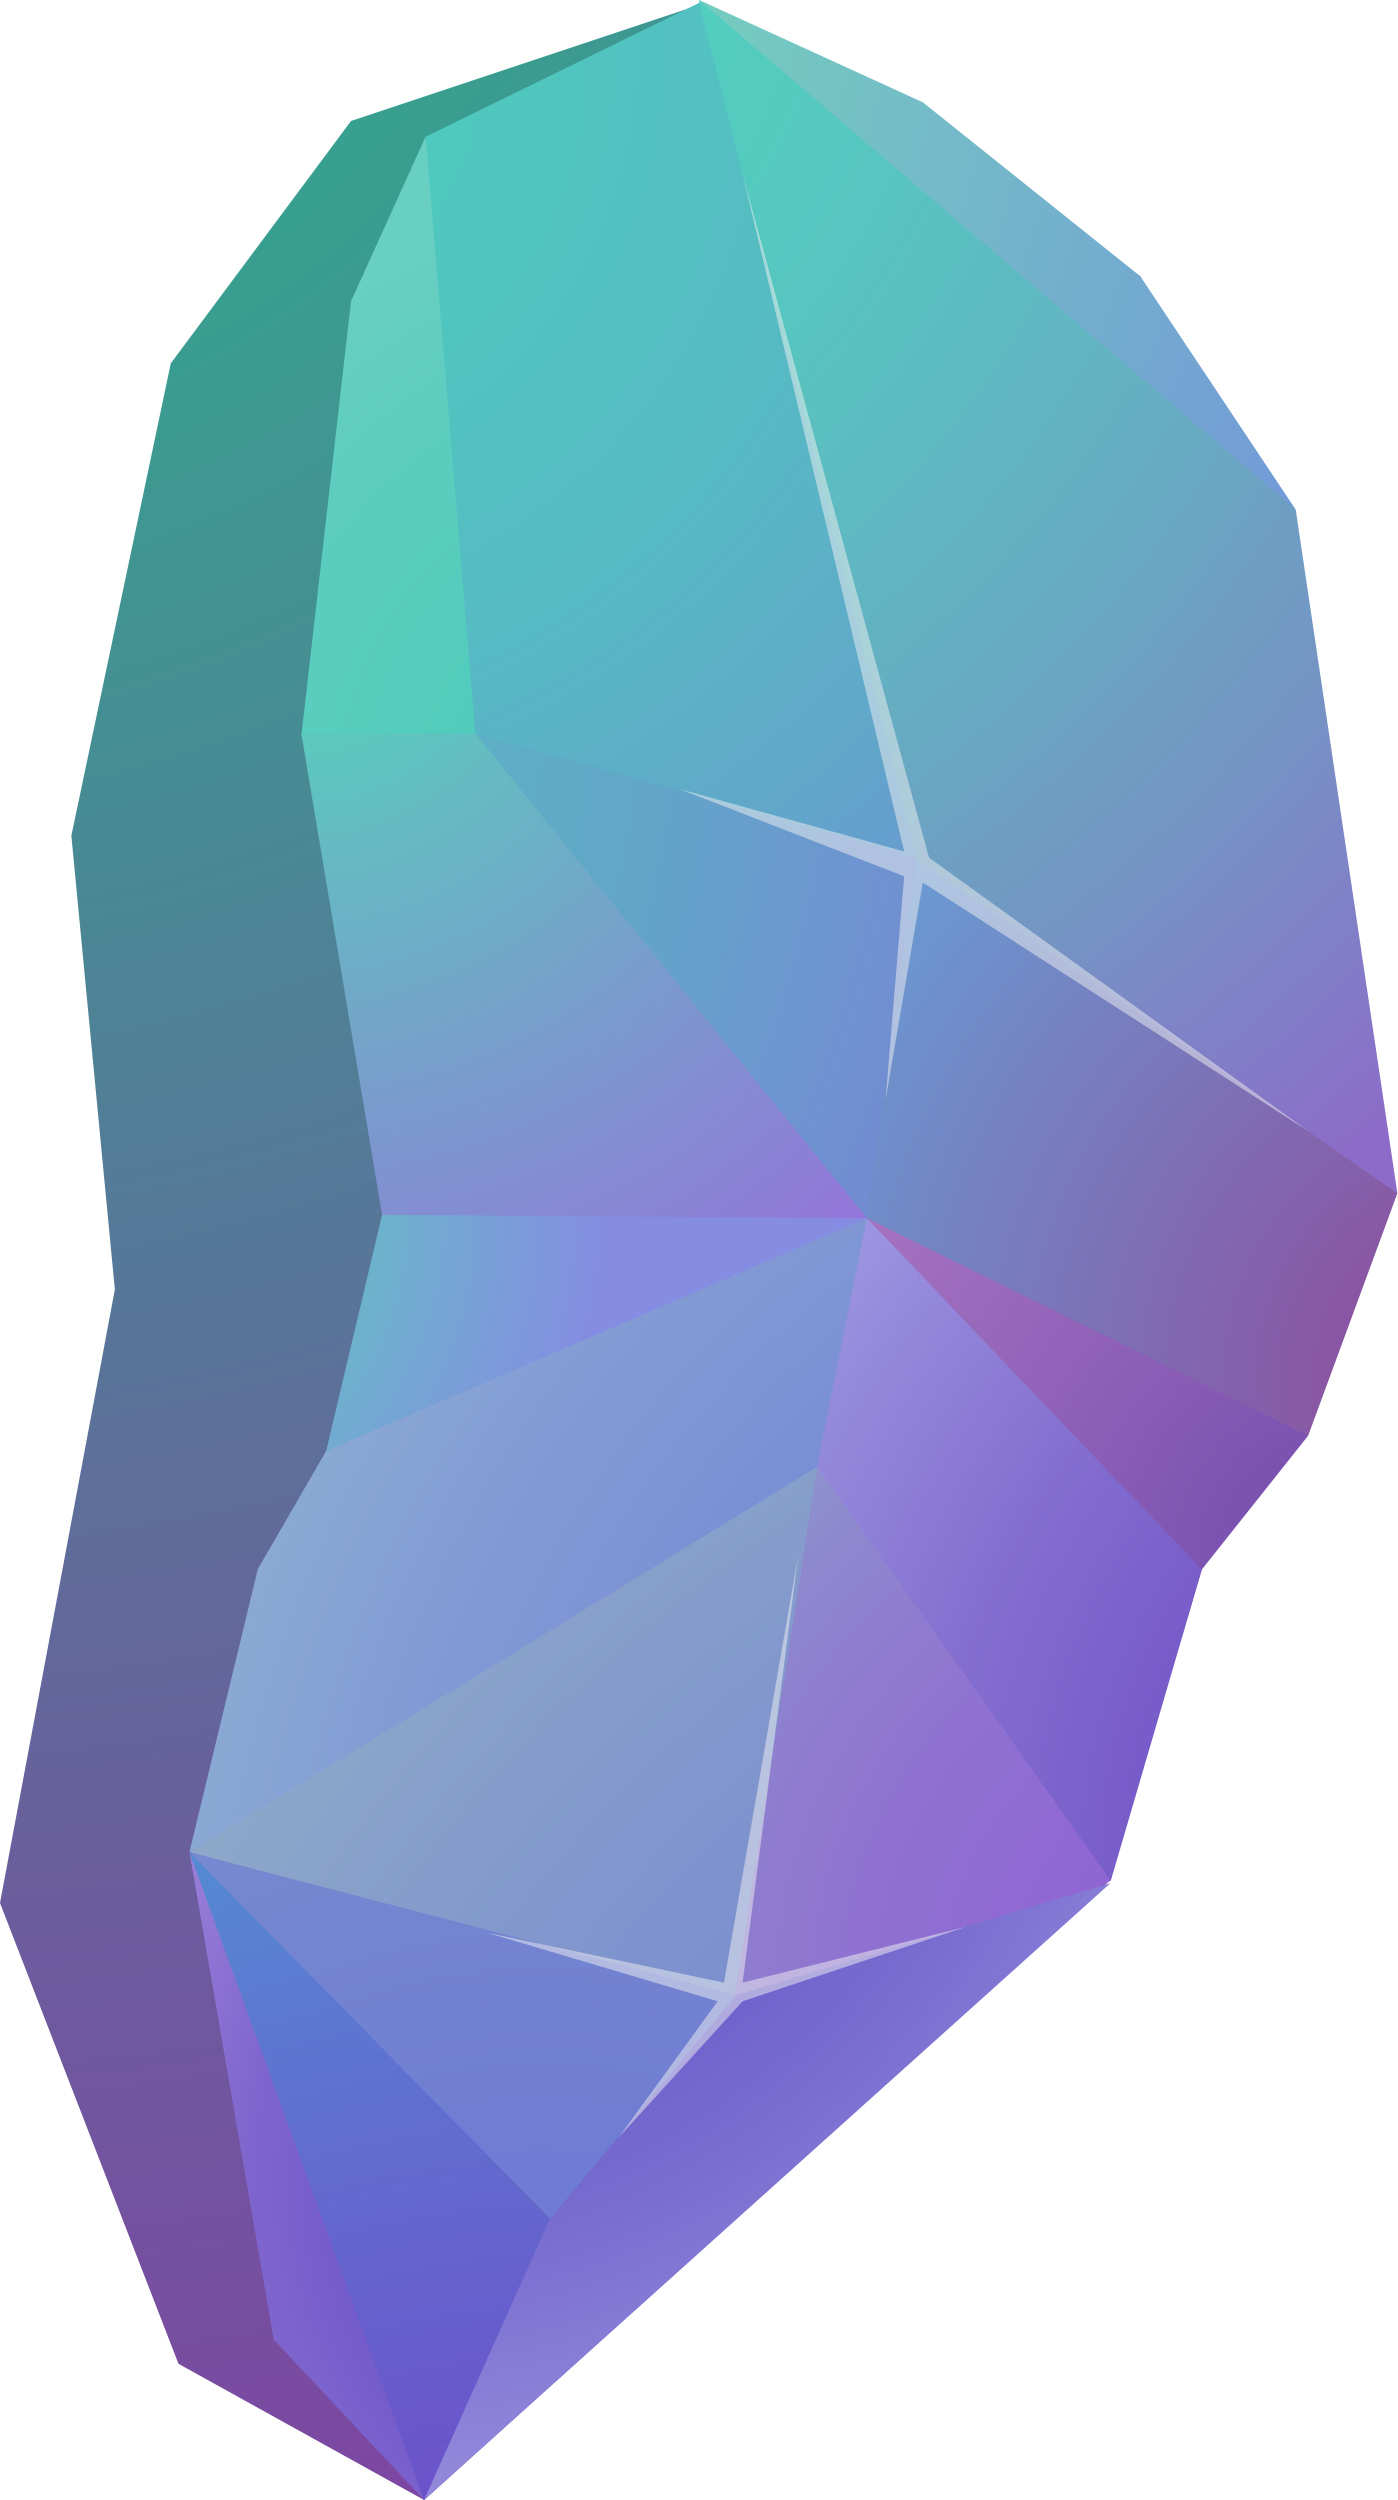
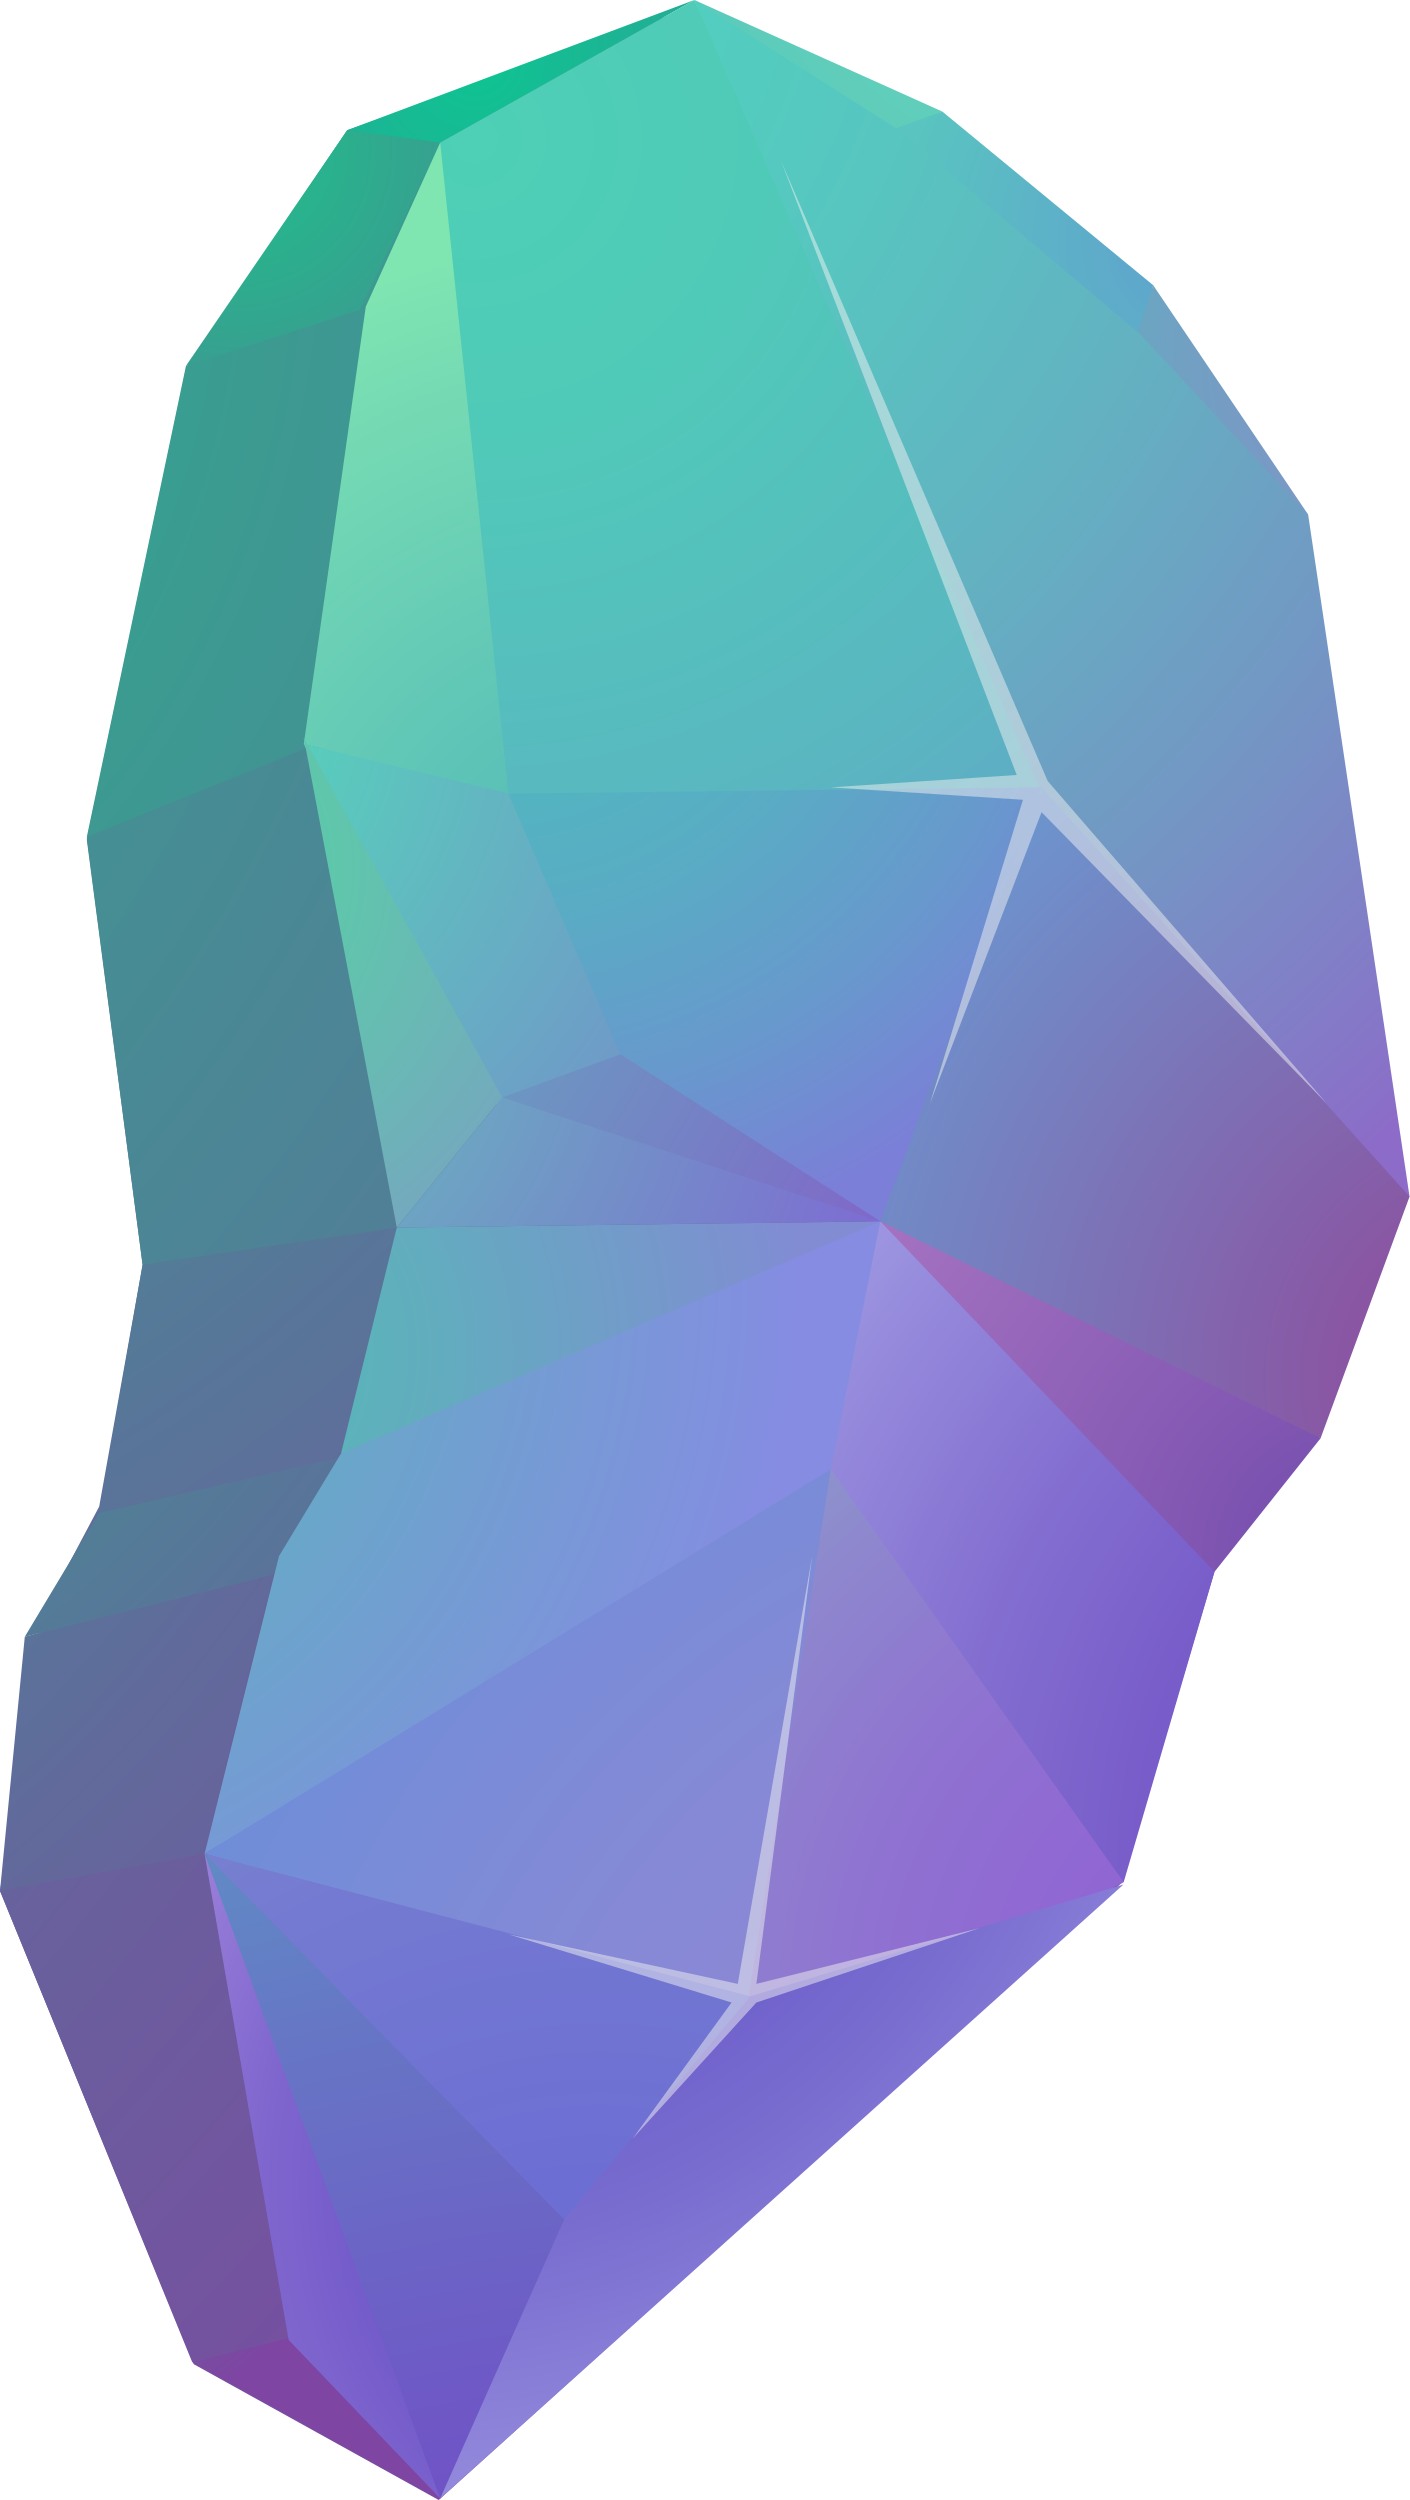
- <svg xmlns="http://www.w3.org/2000/svg" xmlns:xlink="http://www.w3.org/1999/xlink" id="scroll" viewBox="0 0 224.837 402.245">
+ <svg xmlns="http://www.w3.org/2000/svg" xmlns:xlink="http://www.w3.org/1999/xlink" id="scroll" viewBox="0 0 227.357 403.245">
  <defs>
-     <radialGradient id="radial-gradient" cx="-44.035" cy="-38.096" r="472.409" gradientTransform="translate(16.5389 -12.241) rotate(4.1431)" gradientUnits="userSpaceOnUse">
+     <radialGradient id="radial-gradient" cx="-43.623" cy="-37.286" r="473.535" gradientTransform="translate(16.6177 -12.4205) rotate(4.1431)" gradientUnits="userSpaceOnUse">
      <stop offset="0" stop-color="#1fbf8a" />
      <stop offset="0.239" stop-color="#389f90" />
      <stop offset="0.756" stop-color="#6a5e9d" />
      <stop offset="1" stop-color="#7e45a2" />
    </radialGradient>
-     <radialGradient id="radial-gradient-2" cx="110.589" cy="129.348" r="100.144" gradientUnits="userSpaceOnUse">
-       <stop offset="0" stop-color="#4dcbbb" />
-       <stop offset="0.377" stop-color="#51ccbc" />
-       <stop offset="0.758" stop-color="#5dcdbf" />
-       <stop offset="1" stop-color="#69cfc2" />
-     </radialGradient>
-     <radialGradient id="radial-gradient-3" cx="-2.2" cy="3.411" r="397.177" gradientTransform="translate(16.2489 -11.5352) rotate(3.7987)" gradientUnits="userSpaceOnUse">
-       <stop offset="0" stop-color="#76f8a9" />
-       <stop offset="1" stop-color="#704aff" />
-     </radialGradient>
-     <radialGradient id="radial-gradient-4" cx="36.423" cy="100.145" r="208.664" gradientTransform="translate(16.5389 -12.241) rotate(4.1431)" gradientUnits="userSpaceOnUse">
+     <radialGradient id="radial-gradient-2" cx="-20.604" cy="308.802" r="95.091" gradientTransform="matrix(1, 0, 0, 1, 0, 0)" xlink:href="#radial-gradient" />
+     <radialGradient id="radial-gradient-3" cx="-253.22" cy="94.648" r="491.789" gradientUnits="userSpaceOnUse">
+       <stop offset="0" stop-color="#1fbf8a" />
+       <stop offset="0.274" stop-color="#409592" />
+       <stop offset="0.598" stop-color="#616a9b" />
+       <stop offset="0.851" stop-color="#764fa0" />
+       <stop offset="1" stop-color="#7e45a2" />
+     </radialGradient>
+     <radialGradient id="radial-gradient-4" cx="-137.967" cy="132.099" r="361.063" xlink:href="#radial-gradient-3" />
+     <radialGradient id="radial-gradient-5" cx="-92.026" cy="133.616" r="341.233" xlink:href="#radial-gradient-3" />
+     <radialGradient id="radial-gradient-6" cx="-96.531" cy="43.118" r="432.099" xlink:href="#radial-gradient-3" />
+     <radialGradient id="radial-gradient-7" cx="-183.858" cy="16.137" r="585.738" gradientUnits="userSpaceOnUse">
+       <stop offset="0" stop-color="#1fbf8a" />
+       <stop offset="1" stop-color="#7e45a2" />
+     </radialGradient>
+     <radialGradient id="radial-gradient-8" cx="-99.198" cy="37.154" r="477.46" xlink:href="#radial-gradient-7" />
+     <radialGradient id="radial-gradient-9" cx="37.681" cy="24.099" r="136.338" xlink:href="#radial-gradient-7" />
+     <radialGradient id="radial-gradient-10" cx="76.725" cy="9.673" r="187.358" gradientUnits="userSpaceOnUse">
+       <stop offset="0" stop-color="#0ec492" />
+       <stop offset="1" stop-color="#7e45a2" />
+     </radialGradient>
+     <radialGradient id="radial-gradient-11" cx="99.159" cy="147.923" r="111.199" gradientUnits="userSpaceOnUse">
+       <stop offset="0" stop-color="#55bab8" />
+       <stop offset="0.306" stop-color="#5dc3b7" />
+       <stop offset="0.797" stop-color="#75dab3" />
+       <stop offset="1" stop-color="#80e6b1" />
+     </radialGradient>
+     <radialGradient id="radial-gradient-12" cx="164.829" cy="-12.134" r="88.222" gradientUnits="userSpaceOnUse">
+       <stop offset="0" stop-color="#65d4b6" />
+       <stop offset="1" stop-color="#57c4c0" />
+     </radialGradient>
+     <radialGradient id="radial-gradient-13" cx="193.449" cy="38.758" r="48.63" gradientUnits="userSpaceOnUse">
+       <stop offset="0" stop-color="#609fcf" />
+       <stop offset="1" stop-color="#59c4c0" />
+     </radialGradient>
+     <radialGradient id="radial-gradient-14" cx="236.868" cy="58.243" r="78.61" gradientUnits="userSpaceOnUse">
+       <stop offset="0" stop-color="#9282c7" />
+       <stop offset="1" stop-color="#59b6c0" />
+     </radialGradient>
+     <radialGradient id="radial-gradient-15" cx="16.824" cy="113.21" r="184.792" gradientUnits="userSpaceOnUse">
+       <stop offset="0" stop-color="#4ee5b6" />
+       <stop offset="1" stop-color="#8a5dd6" />
+     </radialGradient>
+     <radialGradient id="radial-gradient-16" cx="6.956" cy="119.044" r="166.291" gradientUnits="userSpaceOnUse">
      <stop offset="0" stop-color="#4eddb6" />
-       <stop offset="1" stop-color="#b443eb" />
-     </radialGradient>
-     <radialGradient id="radial-gradient-5" cx="47.82" cy="-15.275" r="262.235" gradientUnits="userSpaceOnUse">
+       <stop offset="1" stop-color="#8360ca" />
+     </radialGradient>
+     <radialGradient id="radial-gradient-17" cx="45.614" cy="-15.354" r="265.993" gradientUnits="userSpaceOnUse">
      <stop offset="0" stop-color="#4dd6be" />
      <stop offset="0.192" stop-color="#4fd2be" />
      <stop offset="0.388" stop-color="#57c6c0" />
      <stop offset="0.584" stop-color="#63b1c1" />
      <stop offset="0.781" stop-color="#7495c4" />
      <stop offset="0.977" stop-color="#8971c8" />
      <stop offset="1" stop-color="#8c6cc8" />
    </radialGradient>
-     <radialGradient id="radial-gradient-6" cx="241.666" cy="222.352" r="174.371" gradientUnits="userSpaceOnUse">
+     <radialGradient id="radial-gradient-18" cx="244.187" cy="222.206" r="179.443" gradientUnits="userSpaceOnUse">
      <stop offset="0" stop-color="#924396" />
      <stop offset="1" stop-color="#5abdea" />
    </radialGradient>
-     <radialGradient id="radial-gradient-7" cx="231.038" cy="329.878" r="205.107" gradientUnits="userSpaceOnUse">
-       <stop offset="0" stop-color="#6b78d4" />
-       <stop offset="0.284" stop-color="#6e7cd4" />
-       <stop offset="0.572" stop-color="#7688d4" />
-       <stop offset="0.861" stop-color="#839cd4" />
-       <stop offset="1" stop-color="#8ba9d4" />
-     </radialGradient>
-     <radialGradient id="radial-gradient-8" cx="215.161" cy="250.176" r="127.493" gradientUnits="userSpaceOnUse">
+     <radialGradient id="radial-gradient-19" cx="-7.945" cy="206.209" r="138.281" gradientUnits="userSpaceOnUse">
+       <stop offset="0" stop-color="#4ec1b1" />
+       <stop offset="0.995" stop-color="#858ce2" />
+     </radialGradient>
+     <radialGradient id="radial-gradient-20" cx="217.681" cy="251.176" r="127.493" gradientUnits="userSpaceOnUse">
      <stop offset="0" stop-color="#714aac" />
      <stop offset="0.293" stop-color="#885cb5" />
      <stop offset="0.744" stop-color="#a673c1" />
      <stop offset="1" stop-color="#b17cc6" />
    </radialGradient>
-     <radialGradient id="radial-gradient-9" cx="264.906" cy="293.607" r="156.605" gradientTransform="translate(16.5389 -12.241) rotate(4.1431)" gradientUnits="userSpaceOnUse">
+     <radialGradient id="radial-gradient-21" cx="267.426" cy="294.607" r="156.605" gradientTransform="translate(16.6177 -12.4205) rotate(4.1431)" gradientUnits="userSpaceOnUse">
      <stop offset="0" stop-color="#6c49c1" />
      <stop offset="0.229" stop-color="#6f4dc3" />
      <stop offset="0.462" stop-color="#7659c8" />
      <stop offset="0.695" stop-color="#836ed0" />
      <stop offset="0.929" stop-color="#958adc" />
      <stop offset="1" stop-color="#9c94e0" />
    </radialGradient>
-     <radialGradient id="radial-gradient-10" cx="267.946" cy="432.593" r="261.457" gradientTransform="translate(16.5389 -12.241) rotate(4.1431)" gradientUnits="userSpaceOnUse">
-       <stop offset="0" stop-color="#6b78d4" />
-       <stop offset="0.287" stop-color="#6e7cd3" />
-       <stop offset="0.578" stop-color="#7688d0" />
-       <stop offset="0.87" stop-color="#859ccc" />
-       <stop offset="1" stop-color="#8da8c9" />
-     </radialGradient>
-     <radialGradient id="radial-gradient-11" cx="208.168" cy="319.12" r="135.265" gradientTransform="translate(16.5389 -12.241) rotate(4.1431)" gradientUnits="userSpaceOnUse">
+     <radialGradient id="radial-gradient-22" cx="197.901" cy="375" r="184.747" gradientUnits="userSpaceOnUse">
+       <stop offset="0" stop-color="#9685d4" />
+       <stop offset="0.311" stop-color="#9286d4" />
+       <stop offset="0.626" stop-color="#8689d6" />
+       <stop offset="0.942" stop-color="#728dd8" />
+       <stop offset="1" stop-color="#6d8ed9" />
+     </radialGradient>
+     <radialGradient id="radial-gradient-23" cx="210.689" cy="320.12" r="135.265" gradientTransform="translate(16.6177 -12.4205) rotate(4.1431)" gradientUnits="userSpaceOnUse">
      <stop offset="0" stop-color="#9062d4" />
      <stop offset="0.237" stop-color="#9066d3" />
      <stop offset="0.478" stop-color="#8f72d1" />
      <stop offset="0.72" stop-color="#8e87ce" />
      <stop offset="0.962" stop-color="#8da3ca" />
      <stop offset="1" stop-color="#8da8c9" />
    </radialGradient>
-     <radialGradient id="radial-gradient-12" cx="101.145" cy="416.127" r="211.157" xlink:href="#radial-gradient-10" />
-     <radialGradient id="radial-gradient-13" cx="126.204" cy="556.451" r="315.697" gradientTransform="translate(16.5389 -12.241) rotate(4.1431)" gradientUnits="userSpaceOnUse">
+     <radialGradient id="radial-gradient-24" cx="109.888" cy="409.933" r="211.157" gradientTransform="translate(16.6177 -12.4205) rotate(4.1431)" gradientUnits="userSpaceOnUse">
+       <stop offset="0" stop-color="#6b6ad4" />
+       <stop offset="0.252" stop-color="#6d6ed3" />
+       <stop offset="0.508" stop-color="#747ad1" />
+       <stop offset="0.764" stop-color="#7f8ece" />
+       <stop offset="1" stop-color="#8da8c9" />
+     </radialGradient>
+     <radialGradient id="radial-gradient-25" cx="128.725" cy="556.808" r="314.906" gradientTransform="translate(16.6177 -12.4205) rotate(4.1431)" gradientUnits="userSpaceOnUse">
      <stop offset="0" stop-color="#7835c7" />
-       <stop offset="0.18" stop-color="#7639c8" />
-       <stop offset="0.362" stop-color="#7145c9" />
-       <stop offset="0.546" stop-color="#695acc" />
-       <stop offset="0.731" stop-color="#5d76d0" />
-       <stop offset="0.914" stop-color="#4e9ad4" />
-       <stop offset="1" stop-color="#46aed7" />
-     </radialGradient>
-     <radialGradient id="radial-gradient-14" cx="126.296" cy="355.748" r="117.969" gradientTransform="translate(16.5389 -12.241) rotate(4.1431)" gradientUnits="userSpaceOnUse">
+       <stop offset="0.18" stop-color="#7739c7" />
+       <stop offset="0.362" stop-color="#7345c7" />
+       <stop offset="0.546" stop-color="#6e5ac6" />
+       <stop offset="0.731" stop-color="#6676c5" />
+       <stop offset="0.914" stop-color="#5c9ac4" />
+       <stop offset="1" stop-color="#56aec4" />
+     </radialGradient>
+     <radialGradient id="radial-gradient-26" cx="129.259" cy="356.625" r="118.026" gradientTransform="translate(16.6177 -12.4205) rotate(4.1431)" gradientUnits="userSpaceOnUse">
      <stop offset="0" stop-color="#5a43c1" />
      <stop offset="0.215" stop-color="#5e47c2" />
      <stop offset="0.433" stop-color="#6a52c7" />
      <stop offset="0.653" stop-color="#7f66ce" />
      <stop offset="0.872" stop-color="#9b81d9" />
      <stop offset="1" stop-color="#af94e0" />
    </radialGradient>
-     <radialGradient id="radial-gradient-15" cx="61.234" cy="262.192" r="159.591" gradientTransform="translate(16.5389 -12.241) rotate(4.1431)" gradientUnits="userSpaceOnUse">
+     <radialGradient id="radial-gradient-27" cx="64.021" cy="263.291" r="159.219" gradientTransform="translate(16.6177 -12.4205) rotate(4.1431)" gradientUnits="userSpaceOnUse">
      <stop offset="0" stop-color="#5a49c1" />
      <stop offset="0.229" stop-color="#5e4dc3" />
      <stop offset="0.462" stop-color="#6859c8" />
      <stop offset="0.695" stop-color="#7a6ed0" />
      <stop offset="0.929" stop-color="#938adc" />
      <stop offset="1" stop-color="#9c94e0" />
    </radialGradient>
-     <radialGradient id="radial-gradient-16" cx="33.597" cy="9.78" r="192.092" gradientUnits="userSpaceOnUse">
-       <stop offset="0" stop-color="#4dcbbd" />
-       <stop offset="0.259" stop-color="#4fc7be" />
-       <stop offset="0.521" stop-color="#56bbc3" />
-       <stop offset="0.784" stop-color="#61a7ca" />
+     <radialGradient id="radial-gradient-28" cx="76.453" cy="22.432" r="207.977" gradientUnits="userSpaceOnUse">
+       <stop offset="0" stop-color="#4dd0b5" />
+       <stop offset="0.223" stop-color="#50cab8" />
+       <stop offset="0.53" stop-color="#59b8c0" />
+       <stop offset="0.884" stop-color="#679bcd" />
      <stop offset="1" stop-color="#6d90d2" />
    </radialGradient>
-     <radialGradient id="radial-gradient-17" cx="-56.734" cy="122.427" r="230.552" gradientTransform="translate(16.5389 -12.241) rotate(4.1431)" gradientUnits="userSpaceOnUse">
-       <stop offset="0" stop-color="#4dc6bd" />
-       <stop offset="0.236" stop-color="#50c2be" />
-       <stop offset="0.474" stop-color="#58b6c3" />
-       <stop offset="0.715" stop-color="#65a1ca" />
-       <stop offset="0.955" stop-color="#7785d5" />
+     <radialGradient id="radial-gradient-29" cx="79" cy="86.481" r="119.087" gradientUnits="userSpaceOnUse">
+       <stop offset="0" stop-color="#4dbcbd" />
+       <stop offset="0.254" stop-color="#50b8bf" />
+       <stop offset="0.512" stop-color="#59acc4" />
+       <stop offset="0.771" stop-color="#6898cd" />
      <stop offset="1" stop-color="#7b7fd7" />
    </radialGradient>
-     <radialGradient id="radial-gradient-18" cx="12.216" cy="194.396" r="86.571" gradientUnits="userSpaceOnUse">
-       <stop offset="0" stop-color="#4ee3b1" />
-       <stop offset="0.995" stop-color="#858ce2" />
+     <radialGradient id="radial-gradient-30" cx="31.352" cy="218.179" r="99.455" gradientUnits="userSpaceOnUse">
+       <stop offset="0" stop-color="#4ec1b1" />
+       <stop offset="0.995" stop-color="#818cd3" />
+     </radialGradient>
+     <radialGradient id="radial-gradient-31" cx="23.33" cy="139.948" r="122.885" gradientUnits="userSpaceOnUse">
+       <stop offset="0" stop-color="#4edd9d" />
+       <stop offset="1" stop-color="#9183d6" />
+     </radialGradient>
+     <radialGradient id="radial-gradient-32" cx="27" cy="158.515" r="139.67" gradientUnits="userSpaceOnUse">
+       <stop offset="0" stop-color="#60d0b6" />
+       <stop offset="0.994" stop-color="#825dd6" />
    </radialGradient>
  </defs>
  <g id="right-bottom">
    <g id="inner">
-       <path d="M18.479,207.462,0,306.191,28.718,380.333l39.52,21.913,110.228-99.599q7.494-25.226,14.989-50.451,8.425-10.678,16.85-21.356,6.76-19.25,13.519-38.5-3.83-17.163-7.66-34.327-2.677-28.063-5.353-56.125l-27.332-57.426-70-44-57,19-29,39q-8,38-16,76Q14.979,170.962,18.479,207.462Z" style="fill:url(#radial-gradient)" />
+       <path d="M23,204q-3.5,19.5-7,39L7,260q-3.5,22.5-7,45l31.239,76.333,39.52,21.913q55.114-49.8,110.228-99.599,7.494-25.226,14.989-50.451,8.425-10.678,16.85-21.356,6.76-19.25,13.519-38.5-3.83-17.163-7.66-34.327Q213.343,121.506,208,84q-11.5-17.5-23-35L150,19,112,1,56,21,30,59.462q-8,38-16,76Z" style="fill:url(#radial-gradient)" />
+       <g id="shapes">
+         <path d="M31,381l16-4,24,26Z" style="fill:url(#radial-gradient-2)" />
+         <path d="M0,305l33-6q7,39,14,78l-16,4Z" style="fill:url(#radial-gradient-3)" />
+         <path d="M4,264l40-11q-5.5,23-11,46L0,305Q2,284.5,4,264Z" style="fill:url(#radial-gradient-4)" />
+         <path d="M55,235l-39,9L4,264l40-10Z" style="fill:url(#radial-gradient-5)" />
+         <path d="M64,198l-41,6q-3.5,20-7,40l39-9Z" style="fill:url(#radial-gradient-6)" />
+         <path d="M14,135l37-15q6.5,39,13,78l-41,6Z" style="fill:url(#radial-gradient-7)" />
+         <path d="M30,59,59,49q-4,35.5-8,71L14,135Q22,97,30,59Z" style="fill:url(#radial-gradient-8)" />
+         <path d="M56,21,30,59l28-9L71,23Z" style="fill:url(#radial-gradient-9)" />
+         <path d="M56,21,112,0,71,23Z" style="fill:url(#radial-gradient-10)" />
+       </g>
    </g>
    <g id="_Layer_" data-name="&lt;Layer&gt;">
-       <path d="M68.479,22l3,3q3.5,47.5,7,95l-30-1.538q4-35,8-70Z" style="fill:url(#radial-gradient-2)" />
-       <path d="M208.479,82l-25-37.538-35-28L112.479,0l20,22,57,49Z" style="fill:url(#radial-gradient-3)" />
-       <path d="M48.479,118q6.5,38.731,13,77.462l6,2.538h76l-64-78-3-2Z" style="fill:url(#radial-gradient-4)" />
-       <path d="M224.837,192.01l-3.357-.01-76-51-33-133V0l96,82Q216.658,137.005,224.837,192.01Z" style="fill:url(#radial-gradient-5)" />
-       <path d="M210.479,231l14.357-38.99q-38.66-26.863-77.32-53.727L143.479,141l-6,48,3,10,68,32Z" style="fill:url(#radial-gradient-6)" />
-       <path d="M139.479,196l2,8q-2,15.5-4,31l-107,63q5.5-22.769,11-45.538l11-19,6-4.462,68-30Z" style="fill:url(#radial-gradient-7)" />
-       <path d="M193.383,252.522,210.479,231l-71-35,3,8,46,46Z" style="fill:url(#radial-gradient-8)" />
-       <path d="M139.479,196q-4,20-8,40,1,3.5,2,7l42,58,3.248,1.594q7.328-25.036,14.656-50.072Z" style="fill:url(#radial-gradient-9)" />
-       <path d="M131.479,236l-101,62,88,25q7-41.5,14-83Z" style="fill:url(#radial-gradient-10)" />
-       <path d="M131.479,236q-7,45-14,90l49-17q6.124-3.203,12.248-6.406Z" style="fill:url(#radial-gradient-11)" />
-       <path d="M118.479,321l-30,38-48-48-10-13Z" style="fill:url(#radial-gradient-12)" />
-       <path d="M30.479,298l59,60q-9.5,20.5-19,41l-2.241,3.245L39.479,329Z" style="fill:url(#radial-gradient-13)" />
-       <path d="M44.041,376.43q12.099,12.908,24.198,25.816L30.479,298Q37.26,337.215,44.041,376.43Z" style="fill:url(#radial-gradient-14)" />
-       <path d="M178.7,302.967,118.479,321l-30,36L68.239,402.245Z" style="fill:url(#radial-gradient-15)" />
-       <path d="M112.479.462,68.479,22q4,48,8,96l8,5,60,16,3.037-.717Z" style="fill:url(#radial-gradient-16)" />
-       <path d="M76.479,118l63,78q4-29,8-58Z" style="fill:url(#radial-gradient-17)" />
-       <path d="M61.479,195.462l-9,38,87-37.462Z" style="fill:url(#radial-gradient-18)" />
+       <path d="M71,23l3,3,9,103-34-9q5-35.269,10-70.538Z" style="fill:url(#radial-gradient-11)" />
+       <path d="M112,0l26,25,14-7Z" style="fill:url(#radial-gradient-12)" />
+       <path d="M152,18l-14,5,45,38,3-15Z" style="fill:url(#radial-gradient-13)" />
+       <path d="M211,83q-12.5-18.5-25-37-2.5,7.5-5,15,5.5,5.5,11,11Z" style="fill:url(#radial-gradient-14)" />
+       <path d="M82,128l-33-8q14,29.5,28,59l33-9Z" style="fill:url(#radial-gradient-15)" />
+       <path d="M103,169l-22,8,13,6,52,16Z" style="fill:url(#radial-gradient-16)" />
+       <path d="M227.357,193.01,224,193l-57-65A777.105,777.105,0,0,1,115,9q-1.534-4.508-3-9l33,21,39,33,27,29Q219.179,138.005,227.357,193.01Z" style="fill:url(#radial-gradient-17)" />
+       <path d="M213,232q7.179-19.495,14.357-38.99Q197.679,160.005,168,127l-10,9-18,54,3,10Z" style="fill:url(#radial-gradient-18)" />
+       <path d="M142,197l2,8q-2,15.5-4,31L33,299l12-48q5-8.269,10-16.538L61,230l68-30Z" style="fill:url(#radial-gradient-19)" />
+       <path d="M195.903,253.522,213,232l-71-35,3,8q23,23,46,46Z" style="fill:url(#radial-gradient-20)" />
+       <path d="M142,197q-4,20-8,40,1,3.5,2,7l42,58,3.247,1.594q7.328-25.036,14.656-50.072Z" style="fill:url(#radial-gradient-21)" />
+       <path d="M134,237,33,299l88,25q7-41.5,14-83Z" style="fill:url(#radial-gradient-22)" />
+       <path d="M134,237q-7,45-14,90l49-17,12.247-6.406Z" style="fill:url(#radial-gradient-23)" />
+       <path d="M121,322,91,360,43,312,33,299Z" style="fill:url(#radial-gradient-24)" />
+       <path d="M33,299l59,60q-9.5,20.5-19,41l-2,3a581.22,581.22,0,0,1-29-73Q36.892,314.077,33,299Z" style="fill:url(#radial-gradient-25)" />
+       <path d="M46.561,377.43,71,403,33,299Q39.78,338.215,46.561,377.43Z" style="fill:url(#radial-gradient-26)" />
+       <path d="M181.22,303.967,121,322,91,358,71,403Z" style="fill:url(#radial-gradient-27)" />
+       <path d="M112,0,71,23q5.5,52.5,11,105l72,4,14-4Z" style="fill:url(#radial-gradient-28)" />
+       <path d="M82,128l18,42,42,27q13-35,26-70Z" style="fill:url(#radial-gradient-29)" />
+       <path d="M64,198l-9,36.462L142,197Z" style="fill:url(#radial-gradient-30)" />
+       <path d="M64,198,49,119l32,58Z" style="fill:url(#radial-gradient-31)" />
+       <path d="M81,177l61,20-78,1Z" style="fill:url(#radial-gradient-32)" />
    </g>
    <g id="highlights" style="opacity:0.5">
-       <path d="M145.479,137q-13-54.5-26-109l30,110,61,44-62-40-6,35,3-36-36-14Z" style="fill:#f2f2f2" />
-       <path d="M128.479,250l-12,69-38-8,37,11-16,22,20-22,36-12-36,9Z" style="fill:#f2f2f2" />
+       <path d="M164,125,126,26l43,100,45,52-46-47-18,47,15-49-31-2Z" style="fill:#f2f2f2" />
+       <path d="M131,251l-12,69-37-8,36,11-16,22,20-22,36-12-36,9Z" style="fill:#f2f2f2" />
    </g>
  </g>
</svg>
